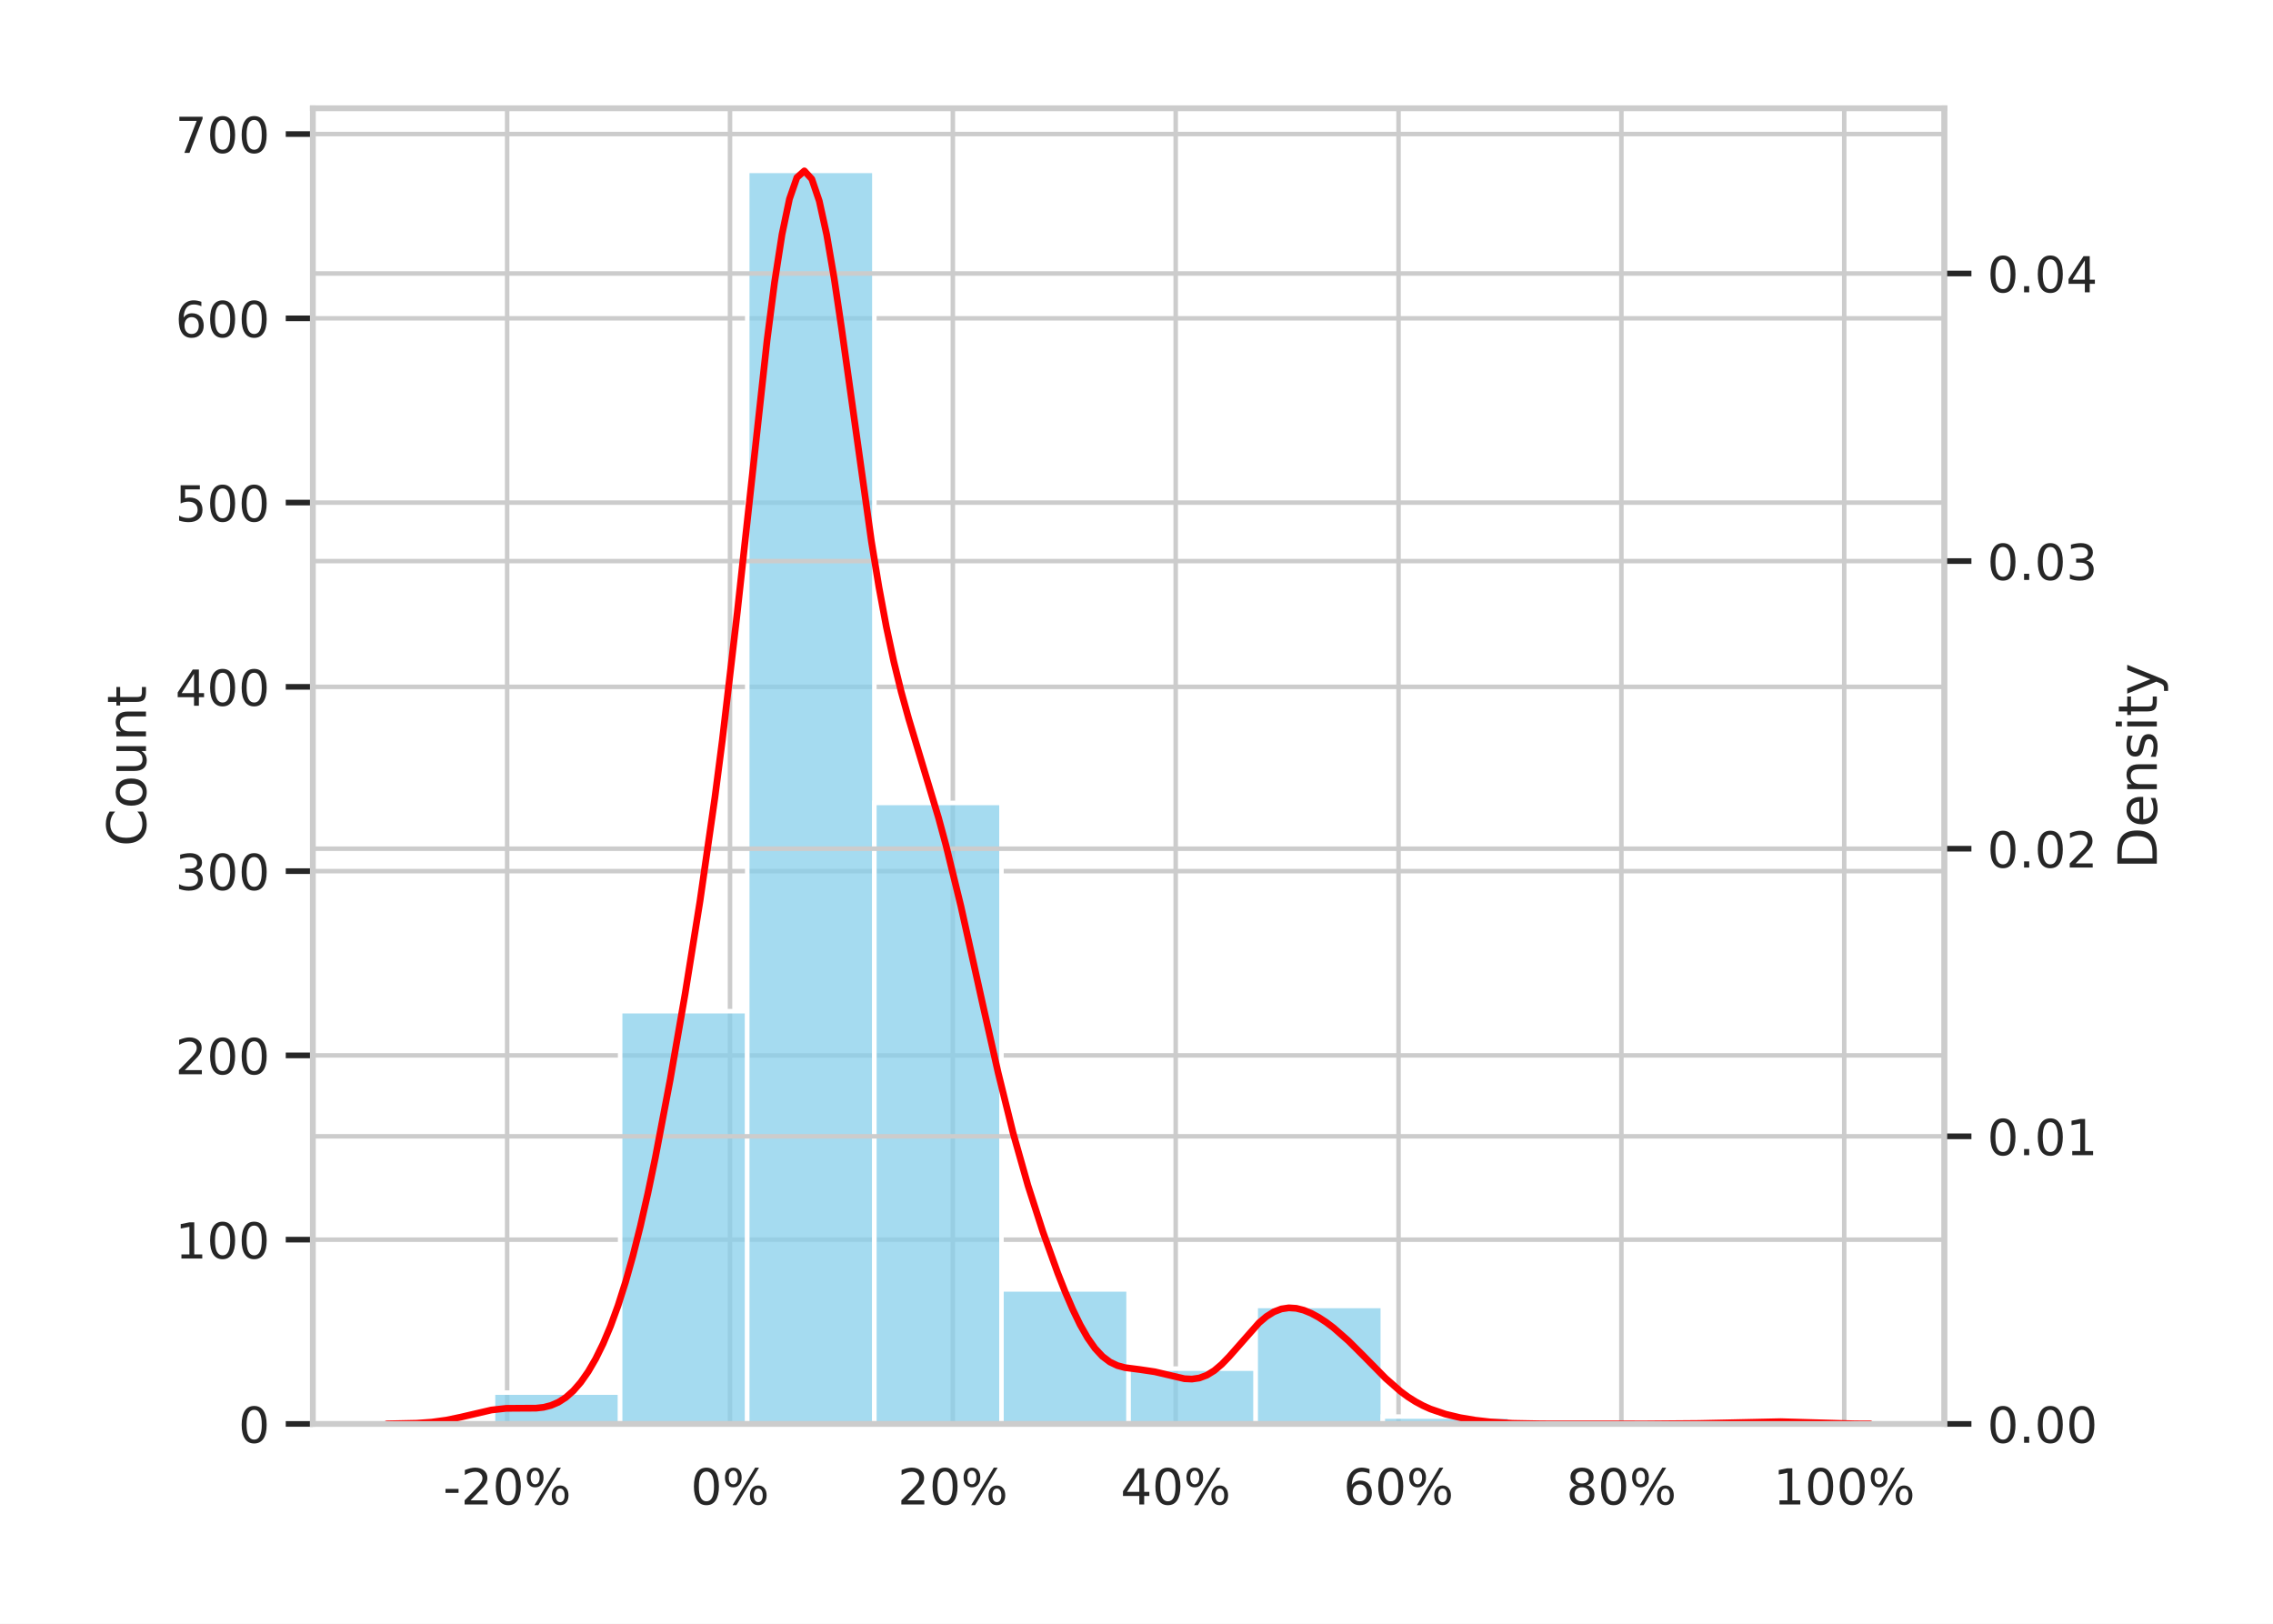
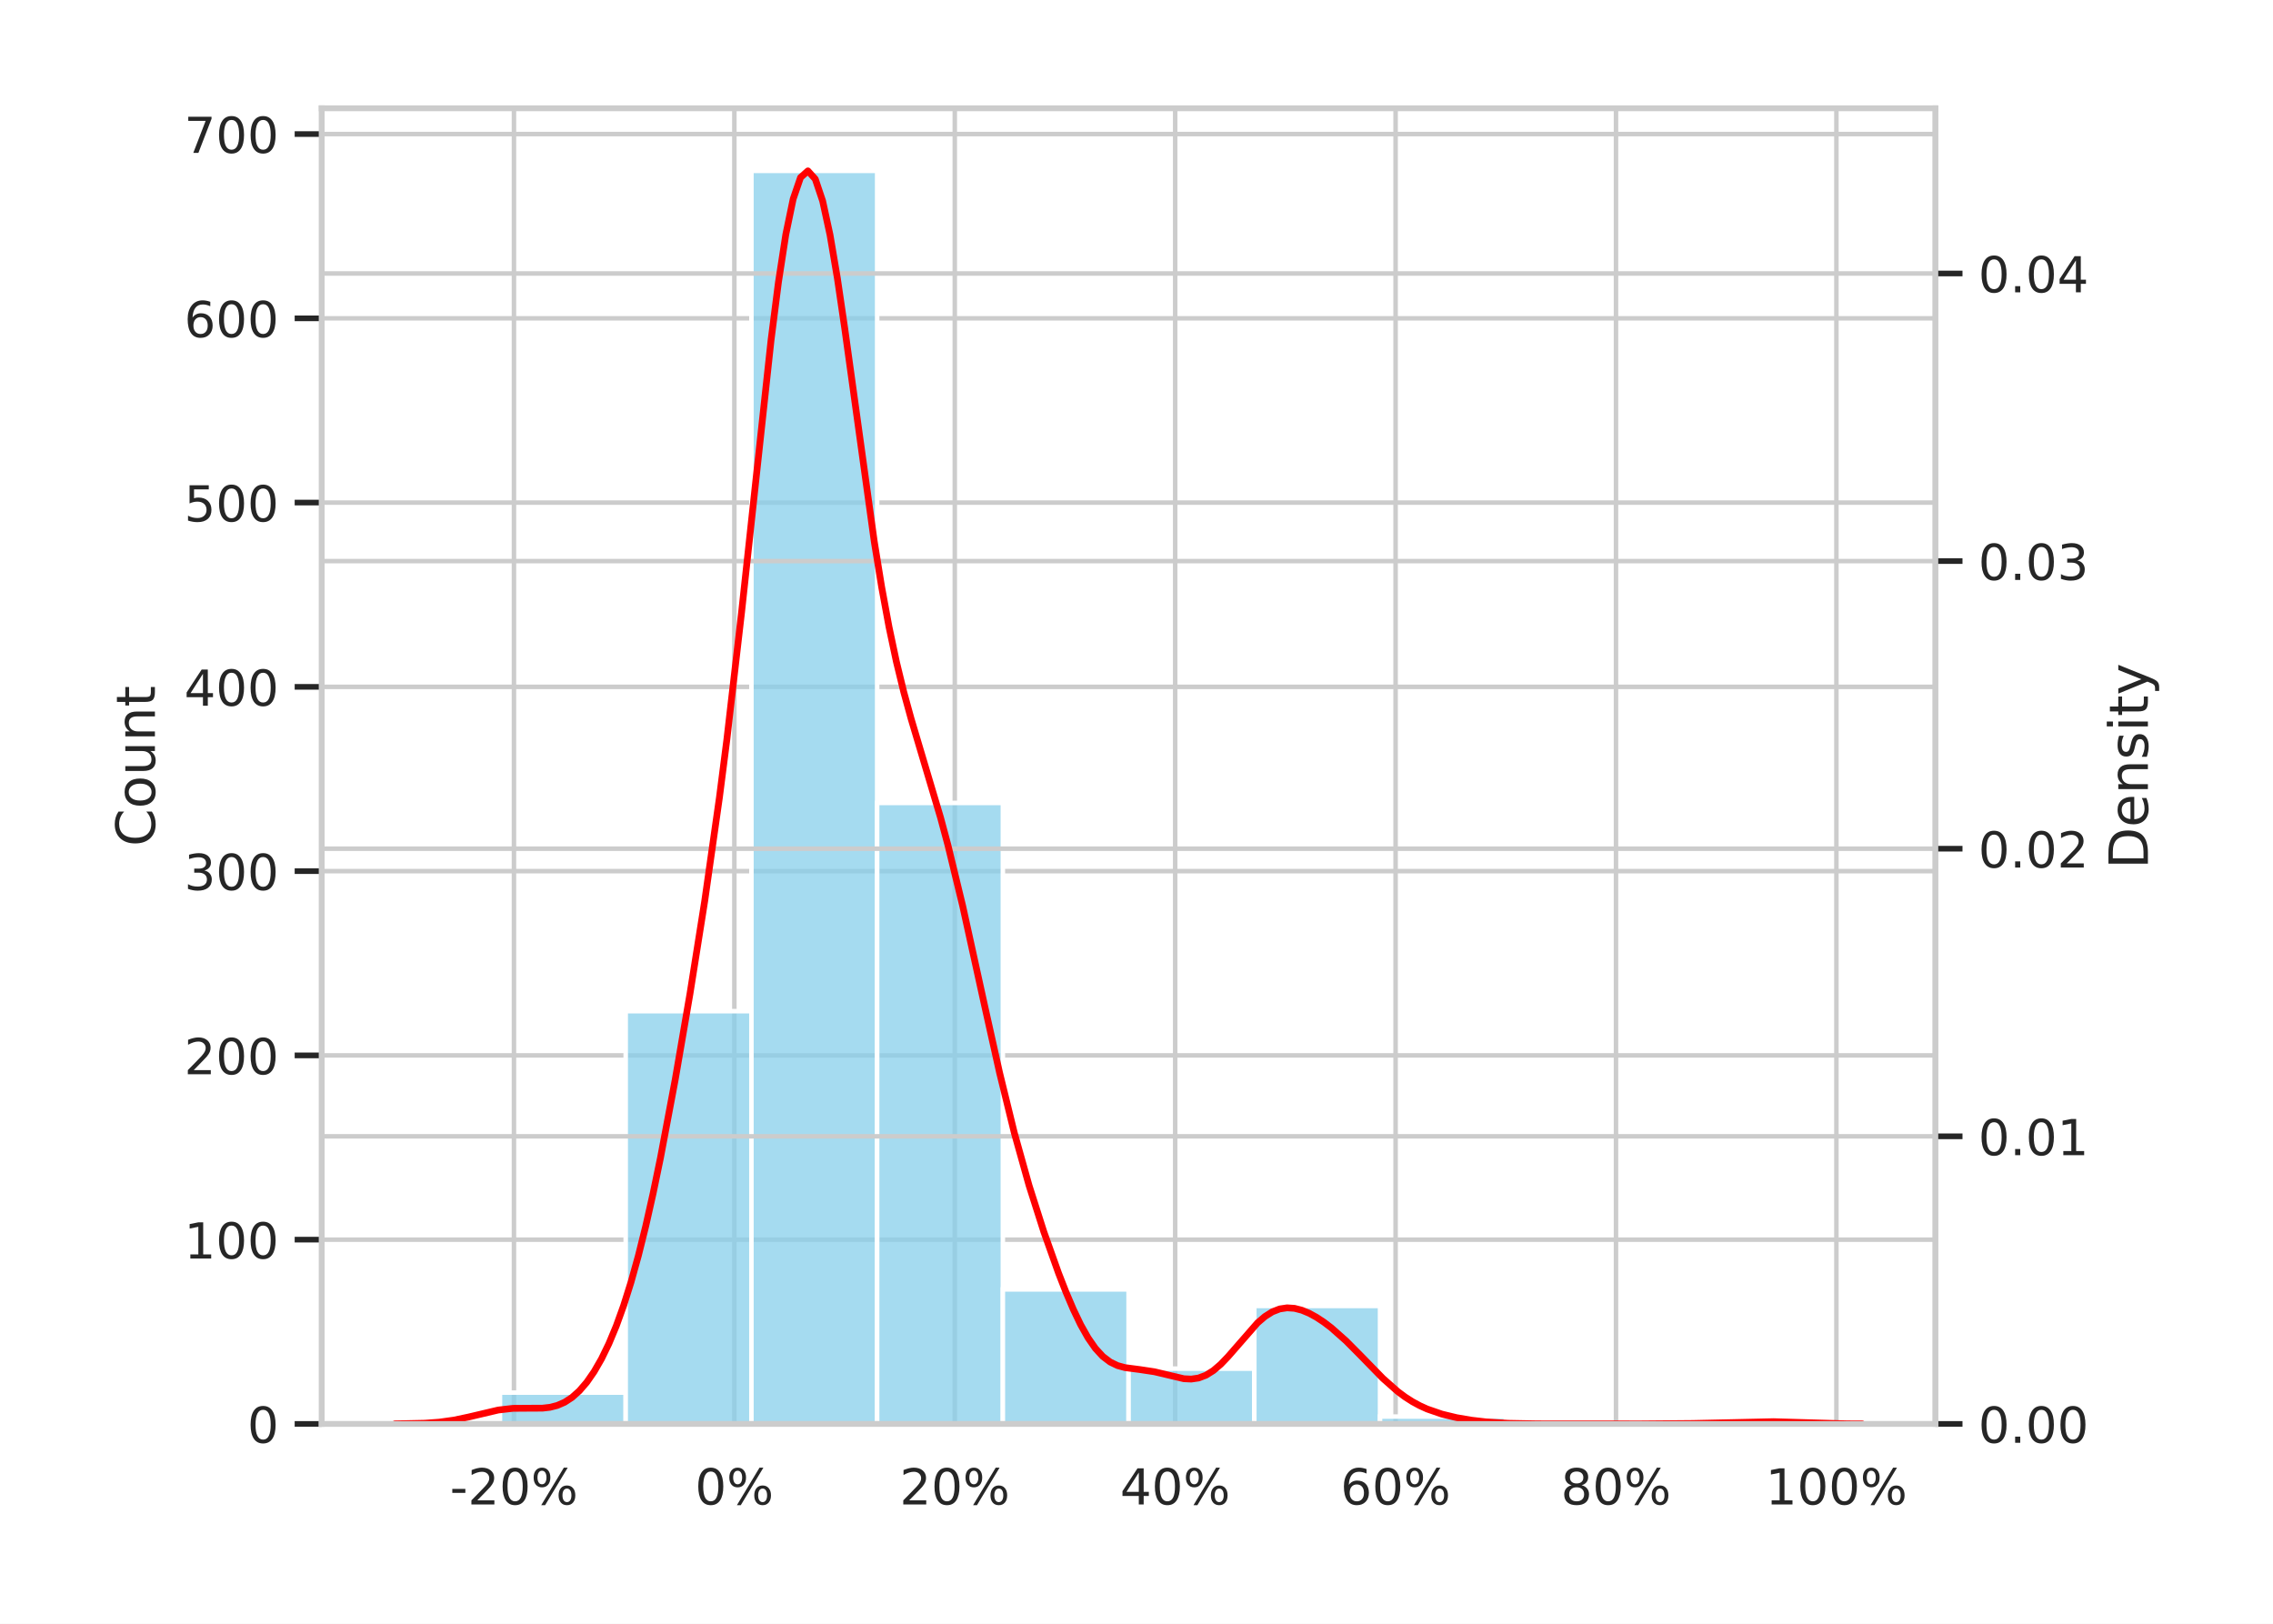
<svg xmlns="http://www.w3.org/2000/svg" xmlns:xlink="http://www.w3.org/1999/xlink" width="504pt" height="360pt" viewBox="0 0 504 360" version="1.1">
  <defs>
    <style type="text/css">*{stroke-linejoin: round; stroke-linecap: butt}</style>
  </defs>
  <g id="figure_1">
    <g id="patch_1">
      <path d="M 0 360  L 504 360  L 504 0  L 0 0  z " style="fill: #ffffff" />
    </g>
    <g id="axes_1">
      <g id="patch_2">
-         <path d="M 69.36 315.7  L 431.13 315.7  L 431.13 24  L 69.36 24  z " style="fill: #ffffff" />
+         <path d="M 71.34 315.7  L 429.15 315.7  L 429.15 24  L 71.34 24  z " style="fill: #ffffff" />
      </g>
      <g id="matplotlib.axis_1">
        <g id="xtick_1">
          <g id="line2d_1">
-             <path d="M 112.453 315.7  L 112.453 24  " clip-path="url(#p6af2979707)" style="fill: none; stroke: #cccccc; stroke-linecap: round" />
+             <path d="M 113.962 315.7  L 113.962 24  " clip-path="url(#pa2b16bee70)" style="fill: none; stroke: #cccccc; stroke-linecap: round" />
          </g>
          <g id="text_1">
-             <g style="fill: #262626" transform="translate(98.24441 333.5583) scale(0.11 -0.11)">
+             <g style="fill: #262626" transform="translate(99.7527 333.5583) scale(0.11 -0.11)">
              <defs>
                <path id="DejaVuSans-2d" d="M 313 2009  L 1997 2009  L 1997 1497  L 313 1497  L 313 2009  z " transform="scale(0.015625)" />
                <path id="DejaVuSans-32" d="M 1228 531  L 3431 531  L 3431 0  L 469 0  L 469 531  Q 828 903 1448 1529  Q 2069 2156 2228 2338  Q 2531 2678 2651 2914  Q 2772 3150 2772 3378  Q 2772 3750 2511 3984  Q 2250 4219 1831 4219  Q 1534 4219 1204 4116  Q 875 4013 500 3803  L 500 4441  Q 881 4594 1212 4672  Q 1544 4750 1819 4750  Q 2544 4750 2975 4387  Q 3406 4025 3406 3419  Q 3406 3131 3298 2873  Q 3191 2616 2906 2266  Q 2828 2175 2409 1742  Q 1991 1309 1228 531  z " transform="scale(0.015625)" />
                <path id="DejaVuSans-30" d="M 2034 4250  Q 1547 4250 1301 3770  Q 1056 3291 1056 2328  Q 1056 1369 1301 889  Q 1547 409 2034 409  Q 2525 409 2770 889  Q 3016 1369 3016 2328  Q 3016 3291 2770 3770  Q 2525 4250 2034 4250  z M 2034 4750  Q 2819 4750 3233 4129  Q 3647 3509 3647 2328  Q 3647 1150 3233 529  Q 2819 -91 2034 -91  Q 1250 -91 836 529  Q 422 1150 422 2328  Q 422 3509 836 4129  Q 1250 4750 2034 4750  z " transform="scale(0.015625)" />
                <path id="DejaVuSans-25" d="M 4653 2053  Q 4381 2053 4226 1822  Q 4072 1591 4072 1178  Q 4072 772 4226 539  Q 4381 306 4653 306  Q 4919 306 5073 539  Q 5228 772 5228 1178  Q 5228 1588 5073 1820  Q 4919 2053 4653 2053  z M 4653 2450  Q 5147 2450 5437 2106  Q 5728 1763 5728 1178  Q 5728 594 5436 251  Q 5144 -91 4653 -91  Q 4153 -91 3862 251  Q 3572 594 3572 1178  Q 3572 1766 3864 2108  Q 4156 2450 4653 2450  z M 1428 4353  Q 1159 4353 1004 4120  Q 850 3888 850 3481  Q 850 3069 1003 2837  Q 1156 2606 1428 2606  Q 1700 2606 1854 2837  Q 2009 3069 2009 3481  Q 2009 3884 1853 4118  Q 1697 4353 1428 4353  z M 4250 4750  L 4750 4750  L 1831 -91  L 1331 -91  L 4250 4750  z M 1428 4750  Q 1922 4750 2215 4408  Q 2509 4066 2509 3481  Q 2509 2891 2217 2550  Q 1925 2209 1428 2209  Q 931 2209 642 2551  Q 353 2894 353 3481  Q 353 4063 643 4406  Q 934 4750 1428 4750  z " transform="scale(0.015625)" />
              </defs>
              <use xlink:href="#DejaVuSans-2d" />
              <use xlink:href="#DejaVuSans-32" transform="translate(36.08398 0)" />
              <use xlink:href="#DejaVuSans-30" transform="translate(99.70703 0)" />
              <use xlink:href="#DejaVuSans-25" transform="translate(163.3301 0)" />
            </g>
          </g>
        </g>
        <g id="xtick_2">
          <g id="line2d_2">
-             <path d="M 161.866 315.7  L 161.866 24  " clip-path="url(#p6af2979707)" style="fill: none; stroke: #cccccc; stroke-linecap: round" />
+             <path d="M 162.833 315.7  L 162.833 24  " clip-path="url(#pa2b16bee70)" style="fill: none; stroke: #cccccc; stroke-linecap: round" />
          </g>
          <g id="text_2">
-             <g style="fill: #262626" transform="translate(153.1407 333.5583) scale(0.11 -0.11)">
+             <g style="fill: #262626" transform="translate(154.1081 333.5583) scale(0.11 -0.11)">
              <use xlink:href="#DejaVuSans-30" />
              <use xlink:href="#DejaVuSans-25" transform="translate(63.62305 0)" />
            </g>
          </g>
        </g>
        <g id="xtick_3">
          <g id="line2d_3">
-             <path d="M 211.279 315.7  L 211.279 24  " clip-path="url(#p6af2979707)" style="fill: none; stroke: #cccccc; stroke-linecap: round" />
+             <path d="M 211.705 315.7  L 211.705 24  " clip-path="url(#pa2b16bee70)" style="fill: none; stroke: #cccccc; stroke-linecap: round" />
          </g>
          <g id="text_3">
-             <g style="fill: #262626" transform="translate(199.054 333.5583) scale(0.11 -0.11)">
+             <g style="fill: #262626" transform="translate(199.4806 333.5583) scale(0.11 -0.11)">
              <use xlink:href="#DejaVuSans-32" />
              <use xlink:href="#DejaVuSans-30" transform="translate(63.62305 0)" />
              <use xlink:href="#DejaVuSans-25" transform="translate(127.2461 0)" />
            </g>
          </g>
        </g>
        <g id="xtick_4">
          <g id="line2d_4">
-             <path d="M 260.691 315.7  L 260.691 24  " clip-path="url(#p6af2979707)" style="fill: none; stroke: #cccccc; stroke-linecap: round" />
+             <path d="M 260.577 315.7  L 260.577 24  " clip-path="url(#pa2b16bee70)" style="fill: none; stroke: #cccccc; stroke-linecap: round" />
          </g>
          <g id="text_4">
-             <g style="fill: #262626" transform="translate(248.4667 333.5583) scale(0.11 -0.11)">
+             <g style="fill: #262626" transform="translate(248.3523 333.5583) scale(0.11 -0.11)">
              <defs>
                <path id="DejaVuSans-34" d="M 2419 4116  L 825 1625  L 2419 1625  L 2419 4116  z M 2253 4666  L 3047 4666  L 3047 1625  L 3713 1625  L 3713 1100  L 3047 1100  L 3047 0  L 2419 0  L 2419 1100  L 313 1100  L 313 1709  L 2253 4666  z " transform="scale(0.015625)" />
              </defs>
              <use xlink:href="#DejaVuSans-34" />
              <use xlink:href="#DejaVuSans-30" transform="translate(63.62305 0)" />
              <use xlink:href="#DejaVuSans-25" transform="translate(127.2461 0)" />
            </g>
          </g>
        </g>
        <g id="xtick_5">
          <g id="line2d_5">
-             <path d="M 310.104 315.7  L 310.104 24  " clip-path="url(#p6af2979707)" style="fill: none; stroke: #cccccc; stroke-linecap: round" />
+             <path d="M 309.449 315.7  L 309.449 24  " clip-path="url(#pa2b16bee70)" style="fill: none; stroke: #cccccc; stroke-linecap: round" />
          </g>
          <g id="text_5">
-             <g style="fill: #262626" transform="translate(297.8793 333.5583) scale(0.11 -0.11)">
+             <g style="fill: #262626" transform="translate(297.2241 333.5583) scale(0.11 -0.11)">
              <defs>
                <path id="DejaVuSans-36" d="M 2113 2584  Q 1688 2584 1439 2293  Q 1191 2003 1191 1497  Q 1191 994 1439 701  Q 1688 409 2113 409  Q 2538 409 2786 701  Q 3034 994 3034 1497  Q 3034 2003 2786 2293  Q 2538 2584 2113 2584  z M 3366 4563  L 3366 3988  Q 3128 4100 2886 4159  Q 2644 4219 2406 4219  Q 1781 4219 1451 3797  Q 1122 3375 1075 2522  Q 1259 2794 1537 2939  Q 1816 3084 2150 3084  Q 2853 3084 3261 2657  Q 3669 2231 3669 1497  Q 3669 778 3244 343  Q 2819 -91 2113 -91  Q 1303 -91 875 529  Q 447 1150 447 2328  Q 447 3434 972 4092  Q 1497 4750 2381 4750  Q 2619 4750 2861 4703  Q 3103 4656 3366 4563  z " transform="scale(0.015625)" />
              </defs>
              <use xlink:href="#DejaVuSans-36" />
              <use xlink:href="#DejaVuSans-30" transform="translate(63.62305 0)" />
              <use xlink:href="#DejaVuSans-25" transform="translate(127.2461 0)" />
            </g>
          </g>
        </g>
        <g id="xtick_6">
          <g id="line2d_6">
-             <path d="M 359.517 315.7  L 359.517 24  " clip-path="url(#p6af2979707)" style="fill: none; stroke: #cccccc; stroke-linecap: round" />
+             <path d="M 358.321 315.7  L 358.321 24  " clip-path="url(#pa2b16bee70)" style="fill: none; stroke: #cccccc; stroke-linecap: round" />
          </g>
          <g id="text_6">
-             <g style="fill: #262626" transform="translate(347.292 333.5583) scale(0.11 -0.11)">
+             <g style="fill: #262626" transform="translate(346.0959 333.5583) scale(0.11 -0.11)">
              <defs>
                <path id="DejaVuSans-38" d="M 2034 2216  Q 1584 2216 1326 1975  Q 1069 1734 1069 1313  Q 1069 891 1326 650  Q 1584 409 2034 409  Q 2484 409 2743 651  Q 3003 894 3003 1313  Q 3003 1734 2745 1975  Q 2488 2216 2034 2216  z M 1403 2484  Q 997 2584 770 2862  Q 544 3141 544 3541  Q 544 4100 942 4425  Q 1341 4750 2034 4750  Q 2731 4750 3128 4425  Q 3525 4100 3525 3541  Q 3525 3141 3298 2862  Q 3072 2584 2669 2484  Q 3125 2378 3379 2068  Q 3634 1759 3634 1313  Q 3634 634 3220 271  Q 2806 -91 2034 -91  Q 1263 -91 848 271  Q 434 634 434 1313  Q 434 1759 690 2068  Q 947 2378 1403 2484  z M 1172 3481  Q 1172 3119 1398 2916  Q 1625 2713 2034 2713  Q 2441 2713 2670 2916  Q 2900 3119 2900 3481  Q 2900 3844 2670 4047  Q 2441 4250 2034 4250  Q 1625 4250 1398 4047  Q 1172 3844 1172 3481  z " transform="scale(0.015625)" />
              </defs>
              <use xlink:href="#DejaVuSans-38" />
              <use xlink:href="#DejaVuSans-30" transform="translate(63.62305 0)" />
              <use xlink:href="#DejaVuSans-25" transform="translate(127.2461 0)" />
            </g>
          </g>
        </g>
        <g id="xtick_7">
          <g id="line2d_7">
-             <path d="M 408.929 315.7  L 408.929 24  " clip-path="url(#p6af2979707)" style="fill: none; stroke: #cccccc; stroke-linecap: round" />
+             <path d="M 407.192 315.7  L 407.192 24  " clip-path="url(#pa2b16bee70)" style="fill: none; stroke: #cccccc; stroke-linecap: round" />
          </g>
          <g id="text_7">
-             <g style="fill: #262626" transform="translate(393.2053 333.5583) scale(0.11 -0.11)">
+             <g style="fill: #262626" transform="translate(391.4683 333.5583) scale(0.11 -0.11)">
              <defs>
                <path id="DejaVuSans-31" d="M 794 531  L 1825 531  L 1825 4091  L 703 3866  L 703 4441  L 1819 4666  L 2450 4666  L 2450 531  L 3481 531  L 3481 0  L 794 0  L 794 531  z " transform="scale(0.015625)" />
              </defs>
              <use xlink:href="#DejaVuSans-31" />
              <use xlink:href="#DejaVuSans-30" transform="translate(63.62305 0)" />
              <use xlink:href="#DejaVuSans-30" transform="translate(127.2461 0)" />
              <use xlink:href="#DejaVuSans-25" transform="translate(190.8691 0)" />
            </g>
          </g>
        </g>
      </g>
      <g id="matplotlib.axis_2">
        <g id="ytick_1">
          <g id="line2d_8">
-             <path d="M 69.36 315.7  L 431.13 315.7  " clip-path="url(#p6af2979707)" style="fill: none; stroke: #cccccc; stroke-linecap: round" />
+             <path d="M 71.34 315.7  L 429.15 315.7  " clip-path="url(#pa2b16bee70)" style="fill: none; stroke: #cccccc; stroke-linecap: round" />
          </g>
          <g id="line2d_9">
            <defs>
-               <path id="m88f408dc49" d="M 0 0  L -6 0  " style="stroke: #262626; stroke-width: 1.25" />
+               <path id="m1d9903a72d" d="M 0 0  L -6 0  " style="stroke: #262626; stroke-width: 1.25" />
            </defs>
            <g>
-               <use xlink:href="#m88f408dc49" x="69.36" y="315.7" style="fill: #262626; stroke: #262626; stroke-width: 1.25" />
+               <use xlink:href="#m1d9903a72d" x="71.34" y="315.7" style="fill: #262626; stroke: #262626; stroke-width: 1.25" />
            </g>
          </g>
          <g id="text_8">
-             <g style="fill: #262626" transform="translate(52.86125 319.8791) scale(0.11 -0.11)">
+             <g style="fill: #262626" transform="translate(54.84125 319.8791) scale(0.11 -0.11)">
              <use xlink:href="#DejaVuSans-30" />
            </g>
          </g>
        </g>
        <g id="ytick_2">
          <g id="line2d_10">
-             <path d="M 69.36 274.846  L 431.13 274.846  " clip-path="url(#p6af2979707)" style="fill: none; stroke: #cccccc; stroke-linecap: round" />
+             <path d="M 71.34 274.846  L 429.15 274.846  " clip-path="url(#pa2b16bee70)" style="fill: none; stroke: #cccccc; stroke-linecap: round" />
          </g>
          <g id="line2d_11">
            <g>
-               <use xlink:href="#m88f408dc49" x="69.36" y="274.846" style="fill: #262626; stroke: #262626; stroke-width: 1.25" />
+               <use xlink:href="#m1d9903a72d" x="71.34" y="274.846" style="fill: #262626; stroke: #262626; stroke-width: 1.25" />
            </g>
          </g>
          <g id="text_9">
-             <g style="fill: #262626" transform="translate(38.86375 279.0248) scale(0.11 -0.11)">
+             <g style="fill: #262626" transform="translate(40.84375 279.0248) scale(0.11 -0.11)">
              <use xlink:href="#DejaVuSans-31" />
              <use xlink:href="#DejaVuSans-30" transform="translate(63.62305 0)" />
              <use xlink:href="#DejaVuSans-30" transform="translate(127.2461 0)" />
            </g>
          </g>
        </g>
        <g id="ytick_3">
          <g id="line2d_12">
-             <path d="M 69.36 233.991  L 431.13 233.991  " clip-path="url(#p6af2979707)" style="fill: none; stroke: #cccccc; stroke-linecap: round" />
+             <path d="M 71.34 233.991  L 429.15 233.991  " clip-path="url(#pa2b16bee70)" style="fill: none; stroke: #cccccc; stroke-linecap: round" />
          </g>
          <g id="line2d_13">
            <g>
-               <use xlink:href="#m88f408dc49" x="69.36" y="233.991" style="fill: #262626; stroke: #262626; stroke-width: 1.25" />
+               <use xlink:href="#m1d9903a72d" x="71.34" y="233.991" style="fill: #262626; stroke: #262626; stroke-width: 1.25" />
            </g>
          </g>
          <g id="text_10">
-             <g style="fill: #262626" transform="translate(38.86375 238.1705) scale(0.11 -0.11)">
+             <g style="fill: #262626" transform="translate(40.84375 238.1705) scale(0.11 -0.11)">
              <use xlink:href="#DejaVuSans-32" />
              <use xlink:href="#DejaVuSans-30" transform="translate(63.62305 0)" />
              <use xlink:href="#DejaVuSans-30" transform="translate(127.2461 0)" />
            </g>
          </g>
        </g>
        <g id="ytick_4">
          <g id="line2d_14">
-             <path d="M 69.36 193.137  L 431.13 193.137  " clip-path="url(#p6af2979707)" style="fill: none; stroke: #cccccc; stroke-linecap: round" />
+             <path d="M 71.34 193.137  L 429.15 193.137  " clip-path="url(#pa2b16bee70)" style="fill: none; stroke: #cccccc; stroke-linecap: round" />
          </g>
          <g id="line2d_15">
            <g>
-               <use xlink:href="#m88f408dc49" x="69.36" y="193.137" style="fill: #262626; stroke: #262626; stroke-width: 1.25" />
+               <use xlink:href="#m1d9903a72d" x="71.34" y="193.137" style="fill: #262626; stroke: #262626; stroke-width: 1.25" />
            </g>
          </g>
          <g id="text_11">
-             <g style="fill: #262626" transform="translate(38.86375 197.3161) scale(0.11 -0.11)">
+             <g style="fill: #262626" transform="translate(40.84375 197.3161) scale(0.11 -0.11)">
              <defs>
                <path id="DejaVuSans-33" d="M 2597 2516  Q 3050 2419 3304 2112  Q 3559 1806 3559 1356  Q 3559 666 3084 287  Q 2609 -91 1734 -91  Q 1441 -91 1130 -33  Q 819 25 488 141  L 488 750  Q 750 597 1062 519  Q 1375 441 1716 441  Q 2309 441 2620 675  Q 2931 909 2931 1356  Q 2931 1769 2642 2001  Q 2353 2234 1838 2234  L 1294 2234  L 1294 2753  L 1863 2753  Q 2328 2753 2575 2939  Q 2822 3125 2822 3475  Q 2822 3834 2567 4026  Q 2313 4219 1838 4219  Q 1578 4219 1281 4162  Q 984 4106 628 3988  L 628 4550  Q 988 4650 1302 4700  Q 1616 4750 1894 4750  Q 2613 4750 3031 4423  Q 3450 4097 3450 3541  Q 3450 3153 3228 2886  Q 3006 2619 2597 2516  z " transform="scale(0.015625)" />
              </defs>
              <use xlink:href="#DejaVuSans-33" />
              <use xlink:href="#DejaVuSans-30" transform="translate(63.62305 0)" />
              <use xlink:href="#DejaVuSans-30" transform="translate(127.2461 0)" />
            </g>
          </g>
        </g>
        <g id="ytick_5">
          <g id="line2d_16">
-             <path d="M 69.36 152.283  L 431.13 152.283  " clip-path="url(#p6af2979707)" style="fill: none; stroke: #cccccc; stroke-linecap: round" />
+             <path d="M 71.34 152.283  L 429.15 152.283  " clip-path="url(#pa2b16bee70)" style="fill: none; stroke: #cccccc; stroke-linecap: round" />
          </g>
          <g id="line2d_17">
            <g>
-               <use xlink:href="#m88f408dc49" x="69.36" y="152.283" style="fill: #262626; stroke: #262626; stroke-width: 1.25" />
+               <use xlink:href="#m1d9903a72d" x="71.34" y="152.283" style="fill: #262626; stroke: #262626; stroke-width: 1.25" />
            </g>
          </g>
          <g id="text_12">
-             <g style="fill: #262626" transform="translate(38.86375 156.4618) scale(0.11 -0.11)">
+             <g style="fill: #262626" transform="translate(40.84375 156.4618) scale(0.11 -0.11)">
              <use xlink:href="#DejaVuSans-34" />
              <use xlink:href="#DejaVuSans-30" transform="translate(63.62305 0)" />
              <use xlink:href="#DejaVuSans-30" transform="translate(127.2461 0)" />
            </g>
          </g>
        </g>
        <g id="ytick_6">
          <g id="line2d_18">
-             <path d="M 69.36 111.428  L 431.13 111.428  " clip-path="url(#p6af2979707)" style="fill: none; stroke: #cccccc; stroke-linecap: round" />
+             <path d="M 71.34 111.428  L 429.15 111.428  " clip-path="url(#pa2b16bee70)" style="fill: none; stroke: #cccccc; stroke-linecap: round" />
          </g>
          <g id="line2d_19">
            <g>
-               <use xlink:href="#m88f408dc49" x="69.36" y="111.428" style="fill: #262626; stroke: #262626; stroke-width: 1.25" />
+               <use xlink:href="#m1d9903a72d" x="71.34" y="111.428" style="fill: #262626; stroke: #262626; stroke-width: 1.25" />
            </g>
          </g>
          <g id="text_13">
-             <g style="fill: #262626" transform="translate(38.86375 115.6074) scale(0.11 -0.11)">
+             <g style="fill: #262626" transform="translate(40.84375 115.6074) scale(0.11 -0.11)">
              <defs>
                <path id="DejaVuSans-35" d="M 691 4666  L 3169 4666  L 3169 4134  L 1269 4134  L 1269 2991  Q 1406 3038 1543 3061  Q 1681 3084 1819 3084  Q 2600 3084 3056 2656  Q 3513 2228 3513 1497  Q 3513 744 3044 326  Q 2575 -91 1722 -91  Q 1428 -91 1123 -41  Q 819 9 494 109  L 494 744  Q 775 591 1075 516  Q 1375 441 1709 441  Q 2250 441 2565 725  Q 2881 1009 2881 1497  Q 2881 1984 2565 2268  Q 2250 2553 1709 2553  Q 1456 2553 1204 2497  Q 953 2441 691 2322  L 691 4666  z " transform="scale(0.015625)" />
              </defs>
              <use xlink:href="#DejaVuSans-35" />
              <use xlink:href="#DejaVuSans-30" transform="translate(63.62305 0)" />
              <use xlink:href="#DejaVuSans-30" transform="translate(127.2461 0)" />
            </g>
          </g>
        </g>
        <g id="ytick_7">
          <g id="line2d_20">
-             <path d="M 69.36 70.574  L 431.13 70.574  " clip-path="url(#p6af2979707)" style="fill: none; stroke: #cccccc; stroke-linecap: round" />
+             <path d="M 71.34 70.574  L 429.15 70.574  " clip-path="url(#pa2b16bee70)" style="fill: none; stroke: #cccccc; stroke-linecap: round" />
          </g>
          <g id="line2d_21">
            <g>
-               <use xlink:href="#m88f408dc49" x="69.36" y="70.574" style="fill: #262626; stroke: #262626; stroke-width: 1.25" />
+               <use xlink:href="#m1d9903a72d" x="71.34" y="70.574" style="fill: #262626; stroke: #262626; stroke-width: 1.25" />
            </g>
          </g>
          <g id="text_14">
-             <g style="fill: #262626" transform="translate(38.86375 74.75309) scale(0.11 -0.11)">
+             <g style="fill: #262626" transform="translate(40.84375 74.75309) scale(0.11 -0.11)">
              <use xlink:href="#DejaVuSans-36" />
              <use xlink:href="#DejaVuSans-30" transform="translate(63.62305 0)" />
              <use xlink:href="#DejaVuSans-30" transform="translate(127.2461 0)" />
            </g>
          </g>
        </g>
        <g id="ytick_8">
          <g id="line2d_22">
-             <path d="M 69.36 29.72  L 431.13 29.72  " clip-path="url(#p6af2979707)" style="fill: none; stroke: #cccccc; stroke-linecap: round" />
+             <path d="M 71.34 29.72  L 429.15 29.72  " clip-path="url(#pa2b16bee70)" style="fill: none; stroke: #cccccc; stroke-linecap: round" />
          </g>
          <g id="line2d_23">
            <g>
-               <use xlink:href="#m88f408dc49" x="69.36" y="29.72" style="fill: #262626; stroke: #262626; stroke-width: 1.25" />
+               <use xlink:href="#m1d9903a72d" x="71.34" y="29.72" style="fill: #262626; stroke: #262626; stroke-width: 1.25" />
            </g>
          </g>
          <g id="text_15">
-             <g style="fill: #262626" transform="translate(38.86375 33.89875) scale(0.11 -0.11)">
+             <g style="fill: #262626" transform="translate(40.84375 33.89875) scale(0.11 -0.11)">
              <defs>
                <path id="DejaVuSans-37" d="M 525 4666  L 3525 4666  L 3525 4397  L 1831 0  L 1172 0  L 2766 4134  L 525 4134  L 525 4666  z " transform="scale(0.015625)" />
              </defs>
              <use xlink:href="#DejaVuSans-37" />
              <use xlink:href="#DejaVuSans-30" transform="translate(63.62305 0)" />
              <use xlink:href="#DejaVuSans-30" transform="translate(127.2461 0)" />
            </g>
          </g>
        </g>
        <g id="text_16">
-           <g style="fill: #262626" transform="translate(32.36812 187.6681) rotate(-90) scale(0.12 -0.12)">
+           <g style="fill: #262626" transform="translate(34.34813 187.6681) rotate(-90) scale(0.12 -0.12)">
            <defs>
              <path id="DejaVuSans-43" d="M 4122 4306  L 4122 3641  Q 3803 3938 3442 4084  Q 3081 4231 2675 4231  Q 1875 4231 1450 3742  Q 1025 3253 1025 2328  Q 1025 1406 1450 917  Q 1875 428 2675 428  Q 3081 428 3442 575  Q 3803 722 4122 1019  L 4122 359  Q 3791 134 3420 21  Q 3050 -91 2638 -91  Q 1578 -91 968 557  Q 359 1206 359 2328  Q 359 3453 968 4101  Q 1578 4750 2638 4750  Q 3056 4750 3426 4639  Q 3797 4528 4122 4306  z " transform="scale(0.015625)" />
              <path id="DejaVuSans-6f" d="M 1959 3097  Q 1497 3097 1228 2736  Q 959 2375 959 1747  Q 959 1119 1226 758  Q 1494 397 1959 397  Q 2419 397 2687 759  Q 2956 1122 2956 1747  Q 2956 2369 2687 2733  Q 2419 3097 1959 3097  z M 1959 3584  Q 2709 3584 3137 3096  Q 3566 2609 3566 1747  Q 3566 888 3137 398  Q 2709 -91 1959 -91  Q 1206 -91 779 398  Q 353 888 353 1747  Q 353 2609 779 3096  Q 1206 3584 1959 3584  z " transform="scale(0.015625)" />
              <path id="DejaVuSans-75" d="M 544 1381  L 544 3500  L 1119 3500  L 1119 1403  Q 1119 906 1312 657  Q 1506 409 1894 409  Q 2359 409 2629 706  Q 2900 1003 2900 1516  L 2900 3500  L 3475 3500  L 3475 0  L 2900 0  L 2900 538  Q 2691 219 2414 64  Q 2138 -91 1772 -91  Q 1169 -91 856 284  Q 544 659 544 1381  z M 1991 3584  L 1991 3584  z " transform="scale(0.015625)" />
              <path id="DejaVuSans-6e" d="M 3513 2113  L 3513 0  L 2938 0  L 2938 2094  Q 2938 2591 2744 2837  Q 2550 3084 2163 3084  Q 1697 3084 1428 2787  Q 1159 2491 1159 1978  L 1159 0  L 581 0  L 581 3500  L 1159 3500  L 1159 2956  Q 1366 3272 1645 3428  Q 1925 3584 2291 3584  Q 2894 3584 3203 3211  Q 3513 2838 3513 2113  z " transform="scale(0.015625)" />
              <path id="DejaVuSans-74" d="M 1172 4494  L 1172 3500  L 2356 3500  L 2356 3053  L 1172 3053  L 1172 1153  Q 1172 725 1289 603  Q 1406 481 1766 481  L 2356 481  L 2356 0  L 1766 0  Q 1100 0 847 248  Q 594 497 594 1153  L 594 3053  L 172 3053  L 172 3500  L 594 3500  L 594 4494  L 1172 4494  z " transform="scale(0.015625)" />
            </defs>
            <use xlink:href="#DejaVuSans-43" />
            <use xlink:href="#DejaVuSans-6f" transform="translate(69.82422 0)" />
            <use xlink:href="#DejaVuSans-75" transform="translate(131.0059 0)" />
            <use xlink:href="#DejaVuSans-6e" transform="translate(194.3848 0)" />
            <use xlink:href="#DejaVuSans-74" transform="translate(257.7637 0)" />
          </g>
        </g>
      </g>
      <g id="patch_3">
-         <path d="M 109.319 315.7  L 137.505 315.7  L 137.505 308.755  L 109.319 308.755  z " clip-path="url(#p6af2979707)" style="fill: #87ceeb; fill-opacity: 0.75; stroke: #ffffff; stroke-linejoin: miter" />
+         <path d="M 110.862 315.7  L 138.739 315.7  L 138.739 308.755  L 110.862 308.755  z " clip-path="url(#pa2b16bee70)" style="fill: #87ceeb; fill-opacity: 0.75; stroke: #ffffff; stroke-linejoin: miter" />
      </g>
      <g id="patch_4">
-         <path d="M 137.505 315.7  L 165.69 315.7  L 165.69 224.186  L 137.505 224.186  z " clip-path="url(#p6af2979707)" style="fill: #87ceeb; fill-opacity: 0.75; stroke: #ffffff; stroke-linejoin: miter" />
+         <path d="M 138.739 315.7  L 166.615 315.7  L 166.615 224.186  L 138.739 224.186  z " clip-path="url(#pa2b16bee70)" style="fill: #87ceeb; fill-opacity: 0.75; stroke: #ffffff; stroke-linejoin: miter" />
      </g>
      <g id="patch_5">
-         <path d="M 165.69 315.7  L 193.875 315.7  L 193.875 37.89  L 165.69 37.89  z " clip-path="url(#p6af2979707)" style="fill: #87ceeb; fill-opacity: 0.75; stroke: #ffffff; stroke-linejoin: miter" />
+         <path d="M 166.615 315.7  L 194.492 315.7  L 194.492 37.89  L 166.615 37.89  z " clip-path="url(#pa2b16bee70)" style="fill: #87ceeb; fill-opacity: 0.75; stroke: #ffffff; stroke-linejoin: miter" />
      </g>
      <g id="patch_6">
-         <path d="M 193.875 315.7  L 222.06 315.7  L 222.06 178.021  L 193.875 178.021  z " clip-path="url(#p6af2979707)" style="fill: #87ceeb; fill-opacity: 0.75; stroke: #ffffff; stroke-linejoin: miter" />
+         <path d="M 194.492 315.7  L 222.368 315.7  L 222.368 178.021  L 194.492 178.021  z " clip-path="url(#pa2b16bee70)" style="fill: #87ceeb; fill-opacity: 0.75; stroke: #ffffff; stroke-linejoin: miter" />
      </g>
      <g id="patch_7">
-         <path d="M 222.06 315.7  L 250.245 315.7  L 250.245 285.876  L 222.06 285.876  z " clip-path="url(#p6af2979707)" style="fill: #87ceeb; fill-opacity: 0.75; stroke: #ffffff; stroke-linejoin: miter" />
+         <path d="M 222.368 315.7  L 250.245 315.7  L 250.245 285.876  L 222.368 285.876  z " clip-path="url(#pa2b16bee70)" style="fill: #87ceeb; fill-opacity: 0.75; stroke: #ffffff; stroke-linejoin: miter" />
      </g>
      <g id="patch_8">
-         <path d="M 250.245 315.7  L 278.43 315.7  L 278.43 303.444  L 250.245 303.444  z " clip-path="url(#p6af2979707)" style="fill: #87ceeb; fill-opacity: 0.75; stroke: #ffffff; stroke-linejoin: miter" />
+         <path d="M 250.245 315.7  L 278.122 315.7  L 278.122 303.444  L 250.245 303.444  z " clip-path="url(#pa2b16bee70)" style="fill: #87ceeb; fill-opacity: 0.75; stroke: #ffffff; stroke-linejoin: miter" />
      </g>
      <g id="patch_9">
-         <path d="M 278.43 315.7  L 306.615 315.7  L 306.615 289.553  L 278.43 289.553  z " clip-path="url(#p6af2979707)" style="fill: #87ceeb; fill-opacity: 0.75; stroke: #ffffff; stroke-linejoin: miter" />
+         <path d="M 278.122 315.7  L 305.998 315.7  L 305.998 289.553  L 278.122 289.553  z " clip-path="url(#pa2b16bee70)" style="fill: #87ceeb; fill-opacity: 0.75; stroke: #ffffff; stroke-linejoin: miter" />
      </g>
      <g id="patch_10">
-         <path d="M 306.615 315.7  L 334.8 315.7  L 334.8 314.066  L 306.615 314.066  z " clip-path="url(#p6af2979707)" style="fill: #87ceeb; fill-opacity: 0.75; stroke: #ffffff; stroke-linejoin: miter" />
+         <path d="M 305.998 315.7  L 333.875 315.7  L 333.875 314.066  L 305.998 314.066  z " clip-path="url(#pa2b16bee70)" style="fill: #87ceeb; fill-opacity: 0.75; stroke: #ffffff; stroke-linejoin: miter" />
      </g>
      <g id="patch_11">
-         <path d="M 334.8 315.7  L 362.985 315.7  L 362.985 315.7  L 334.8 315.7  z " clip-path="url(#p6af2979707)" style="fill: #87ceeb; fill-opacity: 0.75; stroke: #ffffff; stroke-linejoin: miter" />
+         <path d="M 333.875 315.7  L 361.751 315.7  L 361.751 315.7  L 333.875 315.7  z " clip-path="url(#pa2b16bee70)" style="fill: #87ceeb; fill-opacity: 0.75; stroke: #ffffff; stroke-linejoin: miter" />
      </g>
      <g id="patch_12">
-         <path d="M 362.985 315.7  L 391.171 315.7  L 391.171 315.291  L 362.985 315.291  z " clip-path="url(#p6af2979707)" style="fill: #87ceeb; fill-opacity: 0.75; stroke: #ffffff; stroke-linejoin: miter" />
+         <path d="M 361.751 315.7  L 389.628 315.7  L 389.628 315.291  L 361.751 315.291  z " clip-path="url(#pa2b16bee70)" style="fill: #87ceeb; fill-opacity: 0.75; stroke: #ffffff; stroke-linejoin: miter" />
      </g>
      <g id="patch_13">
-         <path d="M 69.36 315.7  L 69.36 24  " style="fill: none; stroke: #cccccc; stroke-width: 1.25; stroke-linejoin: miter; stroke-linecap: square" />
+         <path d="M 71.34 315.7  L 71.34 24  " style="fill: none; stroke: #cccccc; stroke-width: 1.25; stroke-linejoin: miter; stroke-linecap: square" />
      </g>
      <g id="patch_14">
-         <path d="M 431.13 315.7  L 431.13 24  " style="fill: none; stroke: #cccccc; stroke-width: 1.25; stroke-linejoin: miter; stroke-linecap: square" />
+         <path d="M 429.15 315.7  L 429.15 24  " style="fill: none; stroke: #cccccc; stroke-width: 1.25; stroke-linejoin: miter; stroke-linecap: square" />
      </g>
      <g id="patch_15">
-         <path d="M 69.36 315.7  L 431.13 315.7  " style="fill: none; stroke: #cccccc; stroke-width: 1.25; stroke-linejoin: miter; stroke-linecap: square" />
+         <path d="M 71.34 315.7  L 429.15 315.7  " style="fill: none; stroke: #cccccc; stroke-width: 1.25; stroke-linejoin: miter; stroke-linecap: square" />
      </g>
      <g id="patch_16">
-         <path d="M 69.36 24  L 431.13 24  " style="fill: none; stroke: #cccccc; stroke-width: 1.25; stroke-linejoin: miter; stroke-linecap: square" />
+         <path d="M 71.34 24  L 429.15 24  " style="fill: none; stroke: #cccccc; stroke-width: 1.25; stroke-linejoin: miter; stroke-linecap: square" />
      </g>
    </g>
    <g id="axes_2">
      <g id="matplotlib.axis_3">
        <g id="ytick_9">
          <g id="line2d_24">
-             <path d="M 69.36 315.7  L 431.13 315.7  " clip-path="url(#p6af2979707)" style="fill: none; stroke: #cccccc; stroke-linecap: round" />
+             <path d="M 71.34 315.7  L 429.15 315.7  " clip-path="url(#pa2b16bee70)" style="fill: none; stroke: #cccccc; stroke-linecap: round" />
          </g>
          <g id="line2d_25">
            <defs>
-               <path id="m0d9ebd57b7" d="M 0 0  L 6 0  " style="stroke: #262626; stroke-width: 1.25" />
+               <path id="md0cd21dc9d" d="M 0 0  L 6 0  " style="stroke: #262626; stroke-width: 1.25" />
            </defs>
            <g>
-               <use xlink:href="#m0d9ebd57b7" x="431.13" y="315.7" style="fill: #262626; stroke: #262626; stroke-width: 1.25" />
+               <use xlink:href="#md0cd21dc9d" x="429.15" y="315.7" style="fill: #262626; stroke: #262626; stroke-width: 1.25" />
            </g>
          </g>
          <g id="text_17">
-             <g style="fill: #262626" transform="translate(440.63 319.8791) scale(0.11 -0.11)">
+             <g style="fill: #262626" transform="translate(438.65 319.8791) scale(0.11 -0.11)">
              <defs>
                <path id="DejaVuSans-2e" d="M 684 794  L 1344 794  L 1344 0  L 684 0  L 684 794  z " transform="scale(0.015625)" />
              </defs>
              <use xlink:href="#DejaVuSans-30" />
              <use xlink:href="#DejaVuSans-2e" transform="translate(63.62305 0)" />
              <use xlink:href="#DejaVuSans-30" transform="translate(95.41016 0)" />
              <use xlink:href="#DejaVuSans-30" transform="translate(159.0332 0)" />
            </g>
          </g>
        </g>
        <g id="ytick_10">
          <g id="line2d_26">
-             <path d="M 69.36 251.933  L 431.13 251.933  " clip-path="url(#p6af2979707)" style="fill: none; stroke: #cccccc; stroke-linecap: round" />
+             <path d="M 71.34 251.933  L 429.15 251.933  " clip-path="url(#pa2b16bee70)" style="fill: none; stroke: #cccccc; stroke-linecap: round" />
          </g>
          <g id="line2d_27">
            <g>
-               <use xlink:href="#m0d9ebd57b7" x="431.13" y="251.933" style="fill: #262626; stroke: #262626; stroke-width: 1.25" />
+               <use xlink:href="#md0cd21dc9d" x="429.15" y="251.933" style="fill: #262626; stroke: #262626; stroke-width: 1.25" />
            </g>
          </g>
          <g id="text_18">
-             <g style="fill: #262626" transform="translate(440.63 256.112) scale(0.11 -0.11)">
+             <g style="fill: #262626" transform="translate(438.65 256.112) scale(0.11 -0.11)">
              <use xlink:href="#DejaVuSans-30" />
              <use xlink:href="#DejaVuSans-2e" transform="translate(63.62305 0)" />
              <use xlink:href="#DejaVuSans-30" transform="translate(95.41016 0)" />
              <use xlink:href="#DejaVuSans-31" transform="translate(159.0332 0)" />
            </g>
          </g>
        </g>
        <g id="ytick_11">
          <g id="line2d_28">
-             <path d="M 69.36 188.166  L 431.13 188.166  " clip-path="url(#p6af2979707)" style="fill: none; stroke: #cccccc; stroke-linecap: round" />
+             <path d="M 71.34 188.166  L 429.15 188.166  " clip-path="url(#pa2b16bee70)" style="fill: none; stroke: #cccccc; stroke-linecap: round" />
          </g>
          <g id="line2d_29">
            <g>
-               <use xlink:href="#m0d9ebd57b7" x="431.13" y="188.166" style="fill: #262626; stroke: #262626; stroke-width: 1.25" />
+               <use xlink:href="#md0cd21dc9d" x="429.15" y="188.166" style="fill: #262626; stroke: #262626; stroke-width: 1.25" />
            </g>
          </g>
          <g id="text_19">
-             <g style="fill: #262626" transform="translate(440.63 192.3449) scale(0.11 -0.11)">
+             <g style="fill: #262626" transform="translate(438.65 192.3449) scale(0.11 -0.11)">
              <use xlink:href="#DejaVuSans-30" />
              <use xlink:href="#DejaVuSans-2e" transform="translate(63.62305 0)" />
              <use xlink:href="#DejaVuSans-30" transform="translate(95.41016 0)" />
              <use xlink:href="#DejaVuSans-32" transform="translate(159.0332 0)" />
            </g>
          </g>
        </g>
        <g id="ytick_12">
          <g id="line2d_30">
-             <path d="M 69.36 124.399  L 431.13 124.399  " clip-path="url(#p6af2979707)" style="fill: none; stroke: #cccccc; stroke-linecap: round" />
+             <path d="M 71.34 124.399  L 429.15 124.399  " clip-path="url(#pa2b16bee70)" style="fill: none; stroke: #cccccc; stroke-linecap: round" />
          </g>
          <g id="line2d_31">
            <g>
-               <use xlink:href="#m0d9ebd57b7" x="431.13" y="124.399" style="fill: #262626; stroke: #262626; stroke-width: 1.25" />
+               <use xlink:href="#md0cd21dc9d" x="429.15" y="124.399" style="fill: #262626; stroke: #262626; stroke-width: 1.25" />
            </g>
          </g>
          <g id="text_20">
-             <g style="fill: #262626" transform="translate(440.63 128.5778) scale(0.11 -0.11)">
+             <g style="fill: #262626" transform="translate(438.65 128.5778) scale(0.11 -0.11)">
              <use xlink:href="#DejaVuSans-30" />
              <use xlink:href="#DejaVuSans-2e" transform="translate(63.62305 0)" />
              <use xlink:href="#DejaVuSans-30" transform="translate(95.41016 0)" />
              <use xlink:href="#DejaVuSans-33" transform="translate(159.0332 0)" />
            </g>
          </g>
        </g>
        <g id="ytick_13">
          <g id="line2d_32">
-             <path d="M 69.36 60.632  L 431.13 60.632  " clip-path="url(#p6af2979707)" style="fill: none; stroke: #cccccc; stroke-linecap: round" />
+             <path d="M 71.34 60.632  L 429.15 60.632  " clip-path="url(#pa2b16bee70)" style="fill: none; stroke: #cccccc; stroke-linecap: round" />
          </g>
          <g id="line2d_33">
            <g>
-               <use xlink:href="#m0d9ebd57b7" x="431.13" y="60.632" style="fill: #262626; stroke: #262626; stroke-width: 1.25" />
+               <use xlink:href="#md0cd21dc9d" x="429.15" y="60.632" style="fill: #262626; stroke: #262626; stroke-width: 1.25" />
            </g>
          </g>
          <g id="text_21">
-             <g style="fill: #262626" transform="translate(440.63 64.81073) scale(0.11 -0.11)">
+             <g style="fill: #262626" transform="translate(438.65 64.81073) scale(0.11 -0.11)">
              <use xlink:href="#DejaVuSans-30" />
              <use xlink:href="#DejaVuSans-2e" transform="translate(63.62305 0)" />
              <use xlink:href="#DejaVuSans-30" transform="translate(95.41016 0)" />
              <use xlink:href="#DejaVuSans-34" transform="translate(159.0332 0)" />
            </g>
          </g>
        </g>
        <g id="text_22">
-           <g style="fill: #262626" transform="translate(478.2403 192.6603) rotate(-90) scale(0.12 -0.12)">
+           <g style="fill: #262626" transform="translate(476.2603 192.6603) rotate(-90) scale(0.12 -0.12)">
            <defs>
              <path id="DejaVuSans-44" d="M 1259 4147  L 1259 519  L 2022 519  Q 2988 519 3436 956  Q 3884 1394 3884 2338  Q 3884 3275 3436 3711  Q 2988 4147 2022 4147  L 1259 4147  z M 628 4666  L 1925 4666  Q 3281 4666 3915 4102  Q 4550 3538 4550 2338  Q 4550 1131 3912 565  Q 3275 0 1925 0  L 628 0  L 628 4666  z " transform="scale(0.015625)" />
              <path id="DejaVuSans-65" d="M 3597 1894  L 3597 1613  L 953 1613  Q 991 1019 1311 708  Q 1631 397 2203 397  Q 2534 397 2845 478  Q 3156 559 3463 722  L 3463 178  Q 3153 47 2828 -22  Q 2503 -91 2169 -91  Q 1331 -91 842 396  Q 353 884 353 1716  Q 353 2575 817 3079  Q 1281 3584 2069 3584  Q 2775 3584 3186 3129  Q 3597 2675 3597 1894  z M 3022 2063  Q 3016 2534 2758 2815  Q 2500 3097 2075 3097  Q 1594 3097 1305 2825  Q 1016 2553 972 2059  L 3022 2063  z " transform="scale(0.015625)" />
              <path id="DejaVuSans-73" d="M 2834 3397  L 2834 2853  Q 2591 2978 2328 3040  Q 2066 3103 1784 3103  Q 1356 3103 1142 2972  Q 928 2841 928 2578  Q 928 2378 1081 2264  Q 1234 2150 1697 2047  L 1894 2003  Q 2506 1872 2764 1633  Q 3022 1394 3022 966  Q 3022 478 2636 193  Q 2250 -91 1575 -91  Q 1294 -91 989 -36  Q 684 19 347 128  L 347 722  Q 666 556 975 473  Q 1284 391 1588 391  Q 1994 391 2212 530  Q 2431 669 2431 922  Q 2431 1156 2273 1281  Q 2116 1406 1581 1522  L 1381 1569  Q 847 1681 609 1914  Q 372 2147 372 2553  Q 372 3047 722 3315  Q 1072 3584 1716 3584  Q 2034 3584 2315 3537  Q 2597 3491 2834 3397  z " transform="scale(0.015625)" />
              <path id="DejaVuSans-69" d="M 603 3500  L 1178 3500  L 1178 0  L 603 0  L 603 3500  z M 603 4863  L 1178 4863  L 1178 4134  L 603 4134  L 603 4863  z " transform="scale(0.015625)" />
              <path id="DejaVuSans-79" d="M 2059 -325  Q 1816 -950 1584 -1140  Q 1353 -1331 966 -1331  L 506 -1331  L 506 -850  L 844 -850  Q 1081 -850 1212 -737  Q 1344 -625 1503 -206  L 1606 56  L 191 3500  L 800 3500  L 1894 763  L 2988 3500  L 3597 3500  L 2059 -325  z " transform="scale(0.015625)" />
            </defs>
            <use xlink:href="#DejaVuSans-44" />
            <use xlink:href="#DejaVuSans-65" transform="translate(77.00195 0)" />
            <use xlink:href="#DejaVuSans-6e" transform="translate(138.5254 0)" />
            <use xlink:href="#DejaVuSans-73" transform="translate(201.9043 0)" />
            <use xlink:href="#DejaVuSans-69" transform="translate(254.0039 0)" />
            <use xlink:href="#DejaVuSans-74" transform="translate(281.7871 0)" />
            <use xlink:href="#DejaVuSans-79" transform="translate(320.9961 0)" />
          </g>
        </g>
      </g>
      <g id="line2d_34">
-         <path d="M 85.804 315.686  L 92.415 315.544  L 95.72 315.304  L 99.025 314.849  L 102.331 314.156  L 108.942 312.616  L 112.247 312.243  L 115.552 312.219  L 118.858 312.202  L 120.51 312.015  L 122.163 311.602  L 123.816 310.892  L 125.468 309.826  L 127.121 308.361  L 128.774 306.465  L 130.426 304.11  L 132.079 301.271  L 133.732 297.912  L 135.384 293.993  L 137.037 289.465  L 138.69 284.283  L 140.342 278.413  L 141.995 271.843  L 143.648 264.592  L 145.3 256.71  L 148.606 239.357  L 151.911 220.359  L 155.216 199.765  L 158.522 176.778  L 160.174 164.032  L 163.48 135.779  L 170.09 75.417  L 171.743 62.607  L 173.396 51.995  L 175.048 44.118  L 176.701 39.356  L 178.354 37.89  L 180.006 39.7  L 181.659 44.563  L 183.312 52.08  L 184.964 61.72  L 186.617 72.863  L 193.228 120.065  L 194.88 130.117  L 196.533 138.984  L 198.186 146.695  L 199.838 153.407  L 201.491 159.366  L 208.102 181.315  L 209.755 187.412  L 213.06 200.893  L 218.018 223.185  L 221.323 237.837  L 224.629 251.168  L 227.934 262.836  L 231.239 273.089  L 234.545 282.27  L 236.197 286.452  L 237.85 290.29  L 239.503 293.702  L 241.155 296.608  L 242.808 298.956  L 244.461 300.731  L 246.113 301.971  L 247.766 302.759  L 249.419 303.212  L 252.724 303.639  L 256.029 304.13  L 262.64 305.677  L 264.293 305.755  L 265.945 305.515  L 267.598 304.896  L 269.251 303.874  L 270.903 302.475  L 272.556 300.769  L 279.167 293.28  L 280.819 291.878  L 282.472 290.844  L 284.125 290.206  L 285.777 289.958  L 287.43 290.067  L 289.083 290.485  L 290.735 291.164  L 292.388 292.062  L 294.041 293.144  L 295.693 294.388  L 298.999 297.285  L 302.304 300.578  L 307.262 305.604  L 310.568 308.499  L 312.22 309.714  L 313.873 310.762  L 315.526 311.65  L 317.178 312.392  L 320.484 313.522  L 323.789 314.312  L 327.094 314.87  L 330.4 315.249  L 335.358 315.557  L 341.968 315.682  L 365.106 315.698  L 376.674 315.599  L 394.854 315.198  L 411.381 315.68  L 414.686 315.694  L 414.686 315.694  " clip-path="url(#p6af2979707)" style="fill: none; stroke: #ff0000; stroke-width: 1.5; stroke-linecap: round" />
+         <path d="M 87.604 315.686  L 94.142 315.544  L 97.412 315.304  L 100.681 314.849  L 103.95 314.156  L 110.488 312.616  L 113.757 312.243  L 117.027 312.219  L 120.296 312.202  L 121.93 312.015  L 123.565 311.602  L 125.199 310.892  L 126.834 309.826  L 128.469 308.361  L 130.103 306.465  L 131.738 304.11  L 133.372 301.271  L 135.007 297.912  L 136.642 293.993  L 138.276 289.465  L 139.911 284.283  L 141.545 278.413  L 143.18 271.843  L 144.814 264.592  L 146.449 256.71  L 149.718 239.357  L 152.987 220.359  L 156.257 199.765  L 159.526 176.778  L 161.16 164.032  L 164.429 135.779  L 170.968 75.417  L 172.602 62.607  L 174.237 51.995  L 175.872 44.118  L 177.506 39.356  L 179.141 37.89  L 180.775 39.7  L 182.41 44.563  L 184.044 52.08  L 185.679 61.72  L 187.314 72.863  L 193.852 120.065  L 195.487 130.117  L 197.121 138.984  L 198.756 146.695  L 200.39 153.407  L 202.025 159.366  L 208.563 181.315  L 210.198 187.412  L 213.467 200.893  L 218.371 223.185  L 221.64 237.837  L 224.909 251.168  L 228.178 262.836  L 231.447 273.089  L 234.716 282.27  L 236.351 286.452  L 237.986 290.29  L 239.62 293.702  L 241.255 296.608  L 242.889 298.956  L 244.524 300.731  L 246.159 301.971  L 247.793 302.759  L 249.428 303.212  L 252.697 303.639  L 255.966 304.13  L 262.504 305.677  L 264.139 305.755  L 265.774 305.515  L 267.408 304.896  L 269.043 303.874  L 270.677 302.475  L 272.312 300.769  L 278.85 293.28  L 280.485 291.878  L 282.119 290.844  L 283.754 290.206  L 285.389 289.958  L 287.023 290.067  L 288.658 290.485  L 290.292 291.164  L 291.927 292.062  L 293.561 293.144  L 295.196 294.388  L 298.465 297.285  L 301.734 300.578  L 306.638 305.604  L 309.907 308.499  L 311.542 309.714  L 313.176 310.762  L 314.811 311.65  L 316.446 312.392  L 319.715 313.522  L 322.984 314.312  L 326.253 314.87  L 329.522 315.249  L 334.426 315.557  L 340.964 315.682  L 363.848 315.698  L 375.291 315.599  L 393.271 315.198  L 409.617 315.68  L 412.886 315.694  L 412.886 315.694  " clip-path="url(#pa2b16bee70)" style="fill: none; stroke: #ff0000; stroke-width: 1.5; stroke-linecap: round" />
      </g>
      <g id="patch_17">
-         <path d="M 69.36 315.7  L 69.36 24  " style="fill: none; stroke: #cccccc; stroke-width: 1.25; stroke-linejoin: miter; stroke-linecap: square" />
+         <path d="M 71.34 315.7  L 71.34 24  " style="fill: none; stroke: #cccccc; stroke-width: 1.25; stroke-linejoin: miter; stroke-linecap: square" />
      </g>
      <g id="patch_18">
-         <path d="M 431.13 315.7  L 431.13 24  " style="fill: none; stroke: #cccccc; stroke-width: 1.25; stroke-linejoin: miter; stroke-linecap: square" />
+         <path d="M 429.15 315.7  L 429.15 24  " style="fill: none; stroke: #cccccc; stroke-width: 1.25; stroke-linejoin: miter; stroke-linecap: square" />
      </g>
      <g id="patch_19">
-         <path d="M 69.36 315.7  L 431.13 315.7  " style="fill: none; stroke: #cccccc; stroke-width: 1.25; stroke-linejoin: miter; stroke-linecap: square" />
+         <path d="M 71.34 315.7  L 429.15 315.7  " style="fill: none; stroke: #cccccc; stroke-width: 1.25; stroke-linejoin: miter; stroke-linecap: square" />
      </g>
      <g id="patch_20">
-         <path d="M 69.36 24  L 431.13 24  " style="fill: none; stroke: #cccccc; stroke-width: 1.25; stroke-linejoin: miter; stroke-linecap: square" />
+         <path d="M 71.34 24  L 429.15 24  " style="fill: none; stroke: #cccccc; stroke-width: 1.25; stroke-linejoin: miter; stroke-linecap: square" />
      </g>
    </g>
  </g>
  <defs>
-     <clipPath id="p6af2979707">
-       <rect x="69.36" y="24" width="361.77" height="291.7" />
+     <clipPath id="pa2b16bee70">
+       <rect x="71.34" y="24" width="357.81" height="291.7" />
    </clipPath>
  </defs>
</svg>
